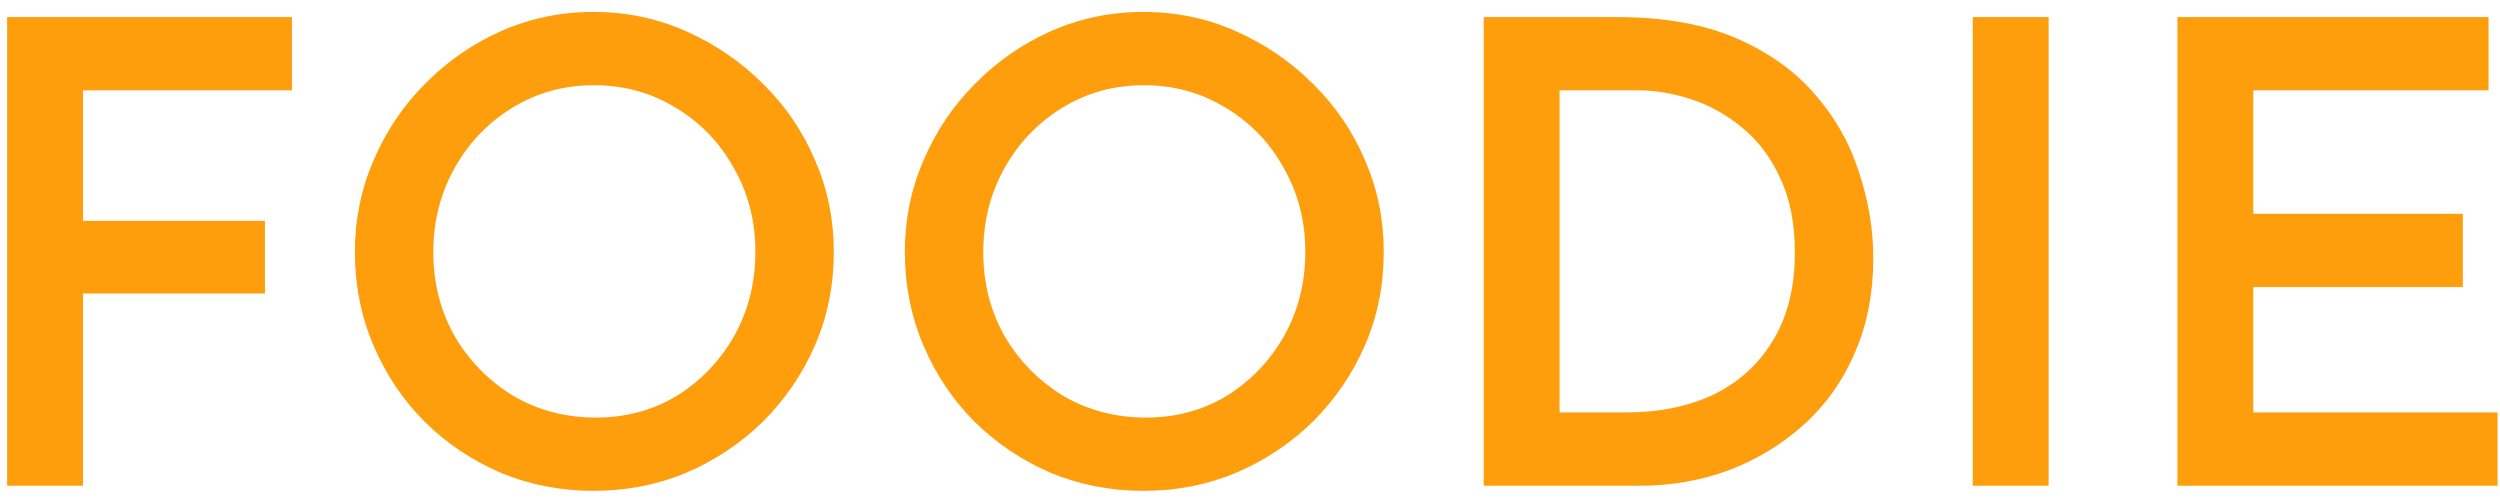
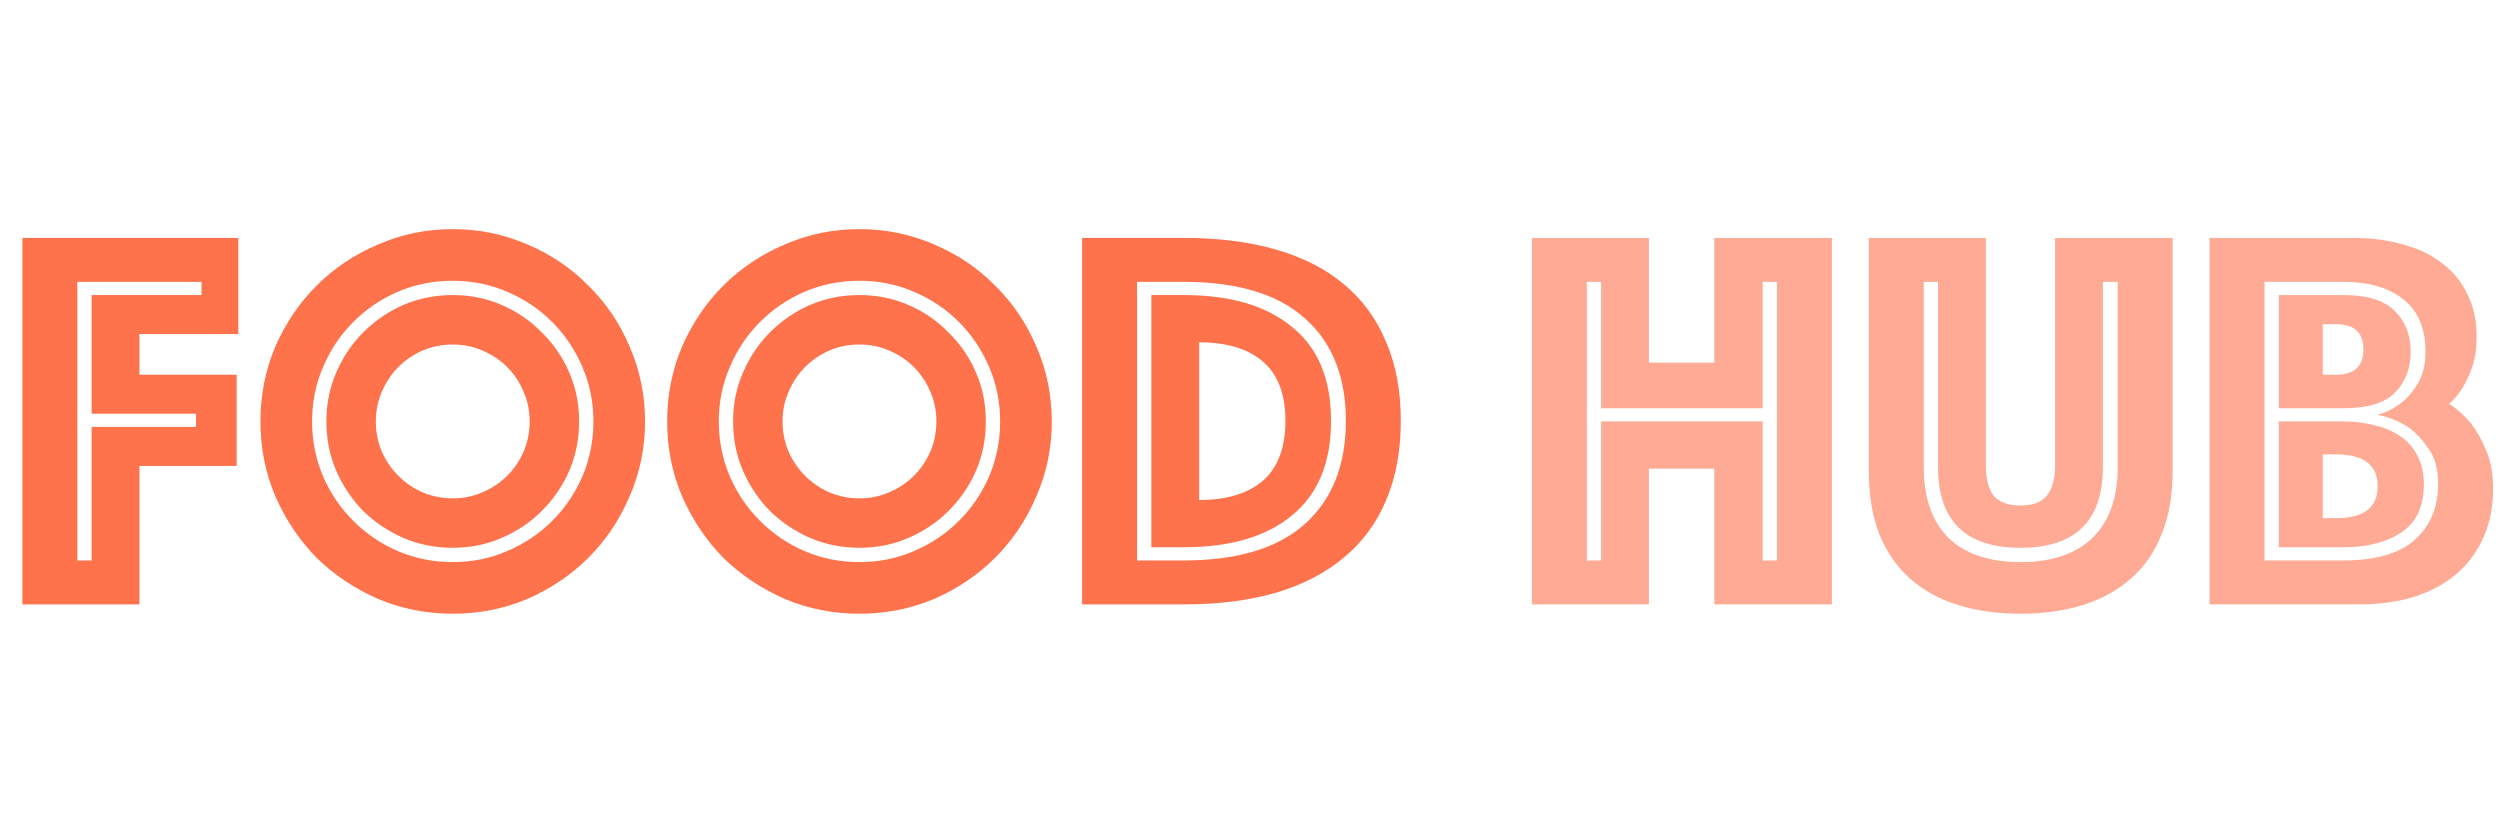
- <svg xmlns="http://www.w3.org/2000/svg" width="175" height="35" viewBox="0 0 175 35" fill="none">
-   <path d="M0.5 1.195H20.435V6.325H5.81V15.46H18.545V20.545H5.81V34H0.5V1.195ZM24.842 17.62C24.842 15.37 25.277 13.24 26.147 11.23C27.017 9.19 28.217 7.405 29.747 5.875C31.277 4.315 33.047 3.085 35.057 2.185C37.097 1.285 39.257 0.835 41.537 0.835C43.847 0.835 46.007 1.285 48.017 2.185C50.057 3.085 51.857 4.315 53.417 5.875C54.977 7.405 56.192 9.19 57.062 11.23C57.932 13.24 58.367 15.37 58.367 17.62C58.367 19.96 57.932 22.135 57.062 24.145C56.192 26.155 54.977 27.94 53.417 29.5C51.857 31.03 50.057 32.23 48.017 33.1C46.007 33.94 43.847 34.36 41.537 34.36C39.257 34.36 37.097 33.94 35.057 33.1C33.047 32.23 31.277 31.045 29.747 29.545C28.217 28.015 27.017 26.23 26.147 24.19C25.277 22.15 24.842 19.96 24.842 17.62ZM30.332 17.665C30.332 19.795 30.827 21.745 31.817 23.515C32.837 25.255 34.202 26.65 35.912 27.7C37.652 28.72 39.587 29.23 41.717 29.23C43.817 29.23 45.707 28.72 47.387 27.7C49.067 26.65 50.402 25.255 51.392 23.515C52.382 21.745 52.877 19.78 52.877 17.62C52.877 15.46 52.367 13.495 51.347 11.725C50.357 9.955 49.007 8.56 47.297 7.54C45.587 6.49 43.682 5.965 41.582 5.965C39.482 5.965 37.577 6.49 35.867 7.54C34.157 8.59 32.807 10 31.817 11.77C30.827 13.54 30.332 15.505 30.332 17.665ZM63.338 17.62C63.338 15.37 63.773 13.24 64.643 11.23C65.513 9.19 66.713 7.405 68.243 5.875C69.773 4.315 71.543 3.085 73.553 2.185C75.593 1.285 77.753 0.835 80.033 0.835C82.343 0.835 84.503 1.285 86.513 2.185C88.553 3.085 90.353 4.315 91.913 5.875C93.473 7.405 94.688 9.19 95.558 11.23C96.428 13.24 96.863 15.37 96.863 17.62C96.863 19.96 96.428 22.135 95.558 24.145C94.688 26.155 93.473 27.94 91.913 29.5C90.353 31.03 88.553 32.23 86.513 33.1C84.503 33.94 82.343 34.36 80.033 34.36C77.753 34.36 75.593 33.94 73.553 33.1C71.543 32.23 69.773 31.045 68.243 29.545C66.713 28.015 65.513 26.23 64.643 24.19C63.773 22.15 63.338 19.96 63.338 17.62ZM68.828 17.665C68.828 19.795 69.323 21.745 70.313 23.515C71.333 25.255 72.698 26.65 74.408 27.7C76.148 28.72 78.083 29.23 80.213 29.23C82.313 29.23 84.203 28.72 85.883 27.7C87.563 26.65 88.898 25.255 89.888 23.515C90.878 21.745 91.373 19.78 91.373 17.62C91.373 15.46 90.863 13.495 89.843 11.725C88.853 9.955 87.503 8.56 85.793 7.54C84.083 6.49 82.178 5.965 80.078 5.965C77.978 5.965 76.073 6.49 74.363 7.54C72.653 8.59 71.303 10 70.313 11.77C69.323 13.54 68.828 15.505 68.828 17.665ZM103.859 34V1.195H113.219C116.489 1.195 119.264 1.69 121.544 2.68C123.824 3.67 125.669 4.99 127.079 6.64C128.489 8.26 129.509 10.075 130.139 12.085C130.799 14.065 131.129 16.06 131.129 18.07C131.129 20.53 130.694 22.75 129.824 24.73C128.984 26.68 127.799 28.345 126.269 29.725C124.739 31.105 122.984 32.17 121.004 32.92C119.054 33.64 116.984 34 114.794 34H103.859ZM109.169 28.87H113.804C116.144 28.87 118.199 28.45 119.969 27.61C121.739 26.74 123.119 25.48 124.109 23.83C125.129 22.15 125.639 20.11 125.639 17.71C125.639 15.64 125.294 13.885 124.604 12.445C123.944 11.005 123.059 9.835 121.949 8.935C120.869 8.035 119.684 7.375 118.394 6.955C117.134 6.535 115.904 6.325 114.704 6.325H109.169V28.87ZM138.093 1.195H143.403V34H138.093V1.195ZM152.419 1.195H174.199V6.325H157.729V14.965H172.399V20.095H157.729V28.87H174.829V34H152.419V1.195Z" fill="#FE9E0D" />
+ <svg xmlns="http://www.w3.org/2000/svg" width="182" height="60" viewBox="0 0 182 60" fill="none">
+   <path d="M1.63 17.32H17.351V24.32H10.15V27.28H17.23V33.92H10.15V44H1.63V17.32ZM6.67 40.8V31.08H14.271V30.12H6.67V21.48H14.671V20.52H5.63V40.8H6.67ZM18.96 30.68C18.96 28.76 19.32 26.947 20.04 25.24C20.787 23.533 21.787 22.053 23.04 20.8C24.32 19.52 25.814 18.52 27.52 17.8C29.227 17.053 31.04 16.68 32.96 16.68C34.88 16.68 36.694 17.053 38.4 17.8C40.107 18.52 41.587 19.52 42.84 20.8C44.12 22.053 45.12 23.533 45.84 25.24C46.587 26.947 46.96 28.76 46.96 30.68C46.96 32.6 46.587 34.413 45.84 36.12C45.12 37.827 44.12 39.32 42.84 40.6C41.587 41.853 40.107 42.853 38.4 43.6C36.694 44.32 34.88 44.68 32.96 44.68C31.04 44.68 29.227 44.32 27.52 43.6C25.814 42.853 24.32 41.853 23.04 40.6C21.787 39.32 20.787 37.827 20.04 36.12C19.32 34.413 18.96 32.6 18.96 30.68ZM22.72 30.68C22.72 32.093 22.987 33.427 23.52 34.68C24.053 35.907 24.787 36.987 25.72 37.92C26.654 38.853 27.733 39.587 28.96 40.12C30.213 40.653 31.547 40.92 32.96 40.92C34.373 40.92 35.694 40.653 36.92 40.12C38.173 39.587 39.267 38.853 40.2 37.92C41.133 36.987 41.867 35.907 42.4 34.68C42.934 33.427 43.2 32.093 43.2 30.68C43.2 29.267 42.934 27.947 42.4 26.72C41.867 25.467 41.133 24.373 40.2 23.44C39.267 22.507 38.173 21.773 36.92 21.24C35.694 20.707 34.373 20.44 32.96 20.44C31.547 20.44 30.213 20.707 28.96 21.24C27.733 21.773 26.654 22.507 25.72 23.44C24.787 24.373 24.053 25.467 23.52 26.72C22.987 27.947 22.72 29.267 22.72 30.68ZM27.36 30.68C27.36 31.453 27.507 32.187 27.8 32.88C28.093 33.547 28.494 34.133 29 34.64C29.507 35.147 30.093 35.547 30.76 35.84C31.453 36.133 32.187 36.28 32.96 36.28C33.733 36.28 34.453 36.133 35.12 35.84C35.813 35.547 36.413 35.147 36.92 34.64C37.427 34.133 37.827 33.547 38.12 32.88C38.413 32.187 38.56 31.453 38.56 30.68C38.56 29.907 38.413 29.187 38.12 28.52C37.827 27.827 37.427 27.227 36.92 26.72C36.413 26.213 35.813 25.813 35.12 25.52C34.453 25.227 33.733 25.08 32.96 25.08C32.187 25.08 31.453 25.227 30.76 25.52C30.093 25.813 29.507 26.213 29 26.72C28.494 27.227 28.093 27.827 27.8 28.52C27.507 29.187 27.36 29.907 27.36 30.68ZM32.96 39.88C31.68 39.88 30.48 39.64 29.36 39.16C28.267 38.68 27.294 38.027 26.44 37.2C25.613 36.347 24.96 35.373 24.48 34.28C24 33.16 23.76 31.96 23.76 30.68C23.76 29.4 24 28.213 24.48 27.12C24.96 26 25.613 25.027 26.44 24.2C27.294 23.347 28.267 22.68 29.36 22.2C30.48 21.72 31.68 21.48 32.96 21.48C34.24 21.48 35.427 21.72 36.52 22.2C37.64 22.68 38.614 23.347 39.44 24.2C40.294 25.027 40.96 26 41.44 27.12C41.92 28.213 42.16 29.4 42.16 30.68C42.16 31.96 41.92 33.16 41.44 34.28C40.96 35.373 40.294 36.347 39.44 37.2C38.614 38.027 37.64 38.68 36.52 39.16C35.427 39.64 34.24 39.88 32.96 39.88ZM48.569 30.68C48.569 28.76 48.929 26.947 49.65 25.24C50.396 23.533 51.396 22.053 52.65 20.8C53.929 19.52 55.423 18.52 57.13 17.8C58.836 17.053 60.65 16.68 62.569 16.68C64.49 16.68 66.303 17.053 68.01 17.8C69.716 18.52 71.196 19.52 72.45 20.8C73.73 22.053 74.73 23.533 75.45 25.24C76.196 26.947 76.57 28.76 76.57 30.68C76.57 32.6 76.196 34.413 75.45 36.12C74.73 37.827 73.73 39.32 72.45 40.6C71.196 41.853 69.716 42.853 68.01 43.6C66.303 44.32 64.49 44.68 62.569 44.68C60.65 44.68 58.836 44.32 57.13 43.6C55.423 42.853 53.929 41.853 52.65 40.6C51.396 39.32 50.396 37.827 49.65 36.12C48.929 34.413 48.569 32.6 48.569 30.68ZM52.33 30.68C52.33 32.093 52.596 33.427 53.13 34.68C53.663 35.907 54.396 36.987 55.33 37.92C56.263 38.853 57.343 39.587 58.569 40.12C59.823 40.653 61.156 40.92 62.569 40.92C63.983 40.92 65.303 40.653 66.529 40.12C67.783 39.587 68.876 38.853 69.809 37.92C70.743 36.987 71.476 35.907 72.01 34.68C72.543 33.427 72.809 32.093 72.809 30.68C72.809 29.267 72.543 27.947 72.01 26.72C71.476 25.467 70.743 24.373 69.809 23.44C68.876 22.507 67.783 21.773 66.529 21.24C65.303 20.707 63.983 20.44 62.569 20.44C61.156 20.44 59.823 20.707 58.569 21.24C57.343 21.773 56.263 22.507 55.33 23.44C54.396 24.373 53.663 25.467 53.13 26.72C52.596 27.947 52.33 29.267 52.33 30.68ZM56.969 30.68C56.969 31.453 57.116 32.187 57.41 32.88C57.703 33.547 58.103 34.133 58.609 34.64C59.116 35.147 59.703 35.547 60.37 35.84C61.063 36.133 61.796 36.28 62.569 36.28C63.343 36.28 64.063 36.133 64.73 35.84C65.423 35.547 66.023 35.147 66.529 34.64C67.036 34.133 67.436 33.547 67.73 32.88C68.023 32.187 68.169 31.453 68.169 30.68C68.169 29.907 68.023 29.187 67.73 28.52C67.436 27.827 67.036 27.227 66.529 26.72C66.023 26.213 65.423 25.813 64.73 25.52C64.063 25.227 63.343 25.08 62.569 25.08C61.796 25.08 61.063 25.227 60.37 25.52C59.703 25.813 59.116 26.213 58.609 26.72C58.103 27.227 57.703 27.827 57.41 28.52C57.116 29.187 56.969 29.907 56.969 30.68ZM62.569 39.88C61.289 39.88 60.09 39.64 58.969 39.16C57.876 38.68 56.903 38.027 56.05 37.2C55.223 36.347 54.569 35.373 54.09 34.28C53.609 33.16 53.37 31.96 53.37 30.68C53.37 29.4 53.609 28.213 54.09 27.12C54.569 26 55.223 25.027 56.05 24.2C56.903 23.347 57.876 22.68 58.969 22.2C60.09 21.72 61.289 21.48 62.569 21.48C63.849 21.48 65.036 21.72 66.129 22.2C67.249 22.68 68.223 23.347 69.049 24.2C69.903 25.027 70.57 26 71.049 27.12C71.529 28.213 71.769 29.4 71.769 30.68C71.769 31.96 71.529 33.16 71.049 34.28C70.57 35.373 69.903 36.347 69.049 37.2C68.223 38.027 67.249 38.68 66.129 39.16C65.036 39.64 63.849 39.88 62.569 39.88ZM78.779 44V17.32H86.179C88.686 17.32 90.912 17.6 92.859 18.16C94.832 18.72 96.486 19.56 97.819 20.68C99.179 21.8 100.206 23.2 100.899 24.88C101.619 26.533 101.979 28.453 101.979 30.64C101.979 32.827 101.619 34.76 100.899 36.44C100.206 38.093 99.179 39.48 97.819 40.6C96.486 41.72 94.832 42.573 92.859 43.16C90.912 43.72 88.686 44 86.179 44H78.779ZM83.819 39.84V21.48H86.179C89.566 21.48 92.192 22.253 94.059 23.8C95.952 25.32 96.899 27.6 96.899 30.64C96.899 33.68 95.952 35.973 94.059 37.52C92.192 39.067 89.566 39.84 86.179 39.84H83.819ZM82.779 40.8H86.179C90.072 40.8 93.006 39.92 94.979 38.16C96.979 36.373 97.979 33.867 97.979 30.64C97.979 27.413 96.979 24.92 94.979 23.16C93.006 21.4 90.072 20.52 86.179 20.52H82.779V40.8ZM87.299 36.4C89.299 36.4 90.846 35.933 91.939 35C93.032 34.04 93.579 32.587 93.579 30.64C93.579 28.693 93.032 27.253 91.939 26.32C90.846 25.387 89.299 24.92 87.299 24.92V36.4Z" fill="#FE724C" />
+   <path opacity="0.6" d="M111.521 17.32H120.041V26.4H124.801V17.32H133.361V44H124.801V34.12H120.041V44H111.521V17.32ZM116.561 40.8V30.68H128.321V40.8H129.361V20.52H128.321V29.72H116.561V20.52H115.521V40.8H116.561ZM147.09 44.68C145.41 44.68 143.89 44.467 142.53 44.04C141.17 43.613 140.01 42.973 139.05 42.12C138.09 41.267 137.343 40.187 136.81 38.88C136.303 37.573 136.05 36.04 136.05 34.28V17.32H144.57V33.92C144.57 34.853 144.756 35.573 145.13 36.08C145.53 36.56 146.183 36.8 147.09 36.8C147.996 36.8 148.636 36.56 149.01 36.08C149.41 35.573 149.61 34.853 149.61 33.92V17.32H158.17V34.28C158.17 36.04 157.903 37.573 157.37 38.88C156.863 40.187 156.116 41.267 155.13 42.12C154.17 42.973 153.01 43.613 151.65 44.04C150.29 44.467 148.77 44.68 147.09 44.68ZM147.09 39.88C143.09 39.88 141.09 37.92 141.09 34V20.52H140.05V34C140.05 36.24 140.65 37.96 141.85 39.16C143.076 40.333 144.823 40.92 147.09 40.92C149.356 40.92 151.103 40.333 152.33 39.16C153.556 37.96 154.17 36.24 154.17 34V20.52H153.09V34C153.09 37.92 151.09 39.88 147.09 39.88ZM160.857 17.32H171.297C172.63 17.32 173.844 17.48 174.937 17.8C176.057 18.093 177.004 18.547 177.777 19.16C178.577 19.747 179.19 20.493 179.617 21.4C180.07 22.28 180.297 23.32 180.297 24.52C180.297 25.373 180.19 26.107 179.977 26.72C179.764 27.307 179.537 27.8 179.297 28.2C179.004 28.68 178.67 29.08 178.297 29.4C178.884 29.773 179.417 30.253 179.897 30.84C180.297 31.347 180.657 31.987 180.977 32.76C181.324 33.533 181.497 34.48 181.497 35.6C181.497 36.88 181.27 38.04 180.817 39.08C180.364 40.12 179.71 41.013 178.857 41.76C178.03 42.48 177.004 43.04 175.777 43.44C174.577 43.813 173.23 44 171.737 44H160.857V17.32ZM170.057 37.72C172.084 37.72 173.097 36.947 173.097 35.4C173.097 33.853 172.084 33.08 170.057 33.08H169.097V37.72H170.057ZM172.057 25.44C172.057 24.213 171.39 23.6 170.057 23.6H169.097V27.28H170.057C171.39 27.28 172.057 26.667 172.057 25.44ZM170.617 40.8C172.964 40.8 174.697 40.293 175.817 39.28C176.937 38.267 177.497 36.92 177.497 35.24C177.497 34.147 177.257 33.28 176.777 32.64C176.324 31.973 175.83 31.453 175.297 31.08C174.63 30.653 173.897 30.36 173.097 30.2C173.737 30.013 174.31 29.72 174.817 29.32C175.27 28.973 175.67 28.507 176.017 27.92C176.39 27.307 176.577 26.533 176.577 25.6C176.577 23.92 176.044 22.653 174.977 21.8C173.91 20.947 172.457 20.52 170.617 20.52H164.857V40.8H170.617ZM165.897 39.84V30.68H170.577C171.404 30.68 172.164 30.773 172.857 30.96C173.577 31.12 174.204 31.387 174.737 31.76C175.27 32.107 175.684 32.573 175.977 33.16C176.297 33.747 176.457 34.44 176.457 35.24C176.457 36.867 175.91 38.04 174.817 38.76C173.75 39.48 172.337 39.84 170.577 39.84H165.897ZM165.897 29.72V21.48H170.617C172.35 21.48 173.59 21.867 174.337 22.64C175.11 23.387 175.497 24.373 175.497 25.6C175.497 26.827 175.11 27.827 174.337 28.6C173.59 29.347 172.35 29.72 170.617 29.72H165.897Z" fill="#FE724C" />
</svg>
